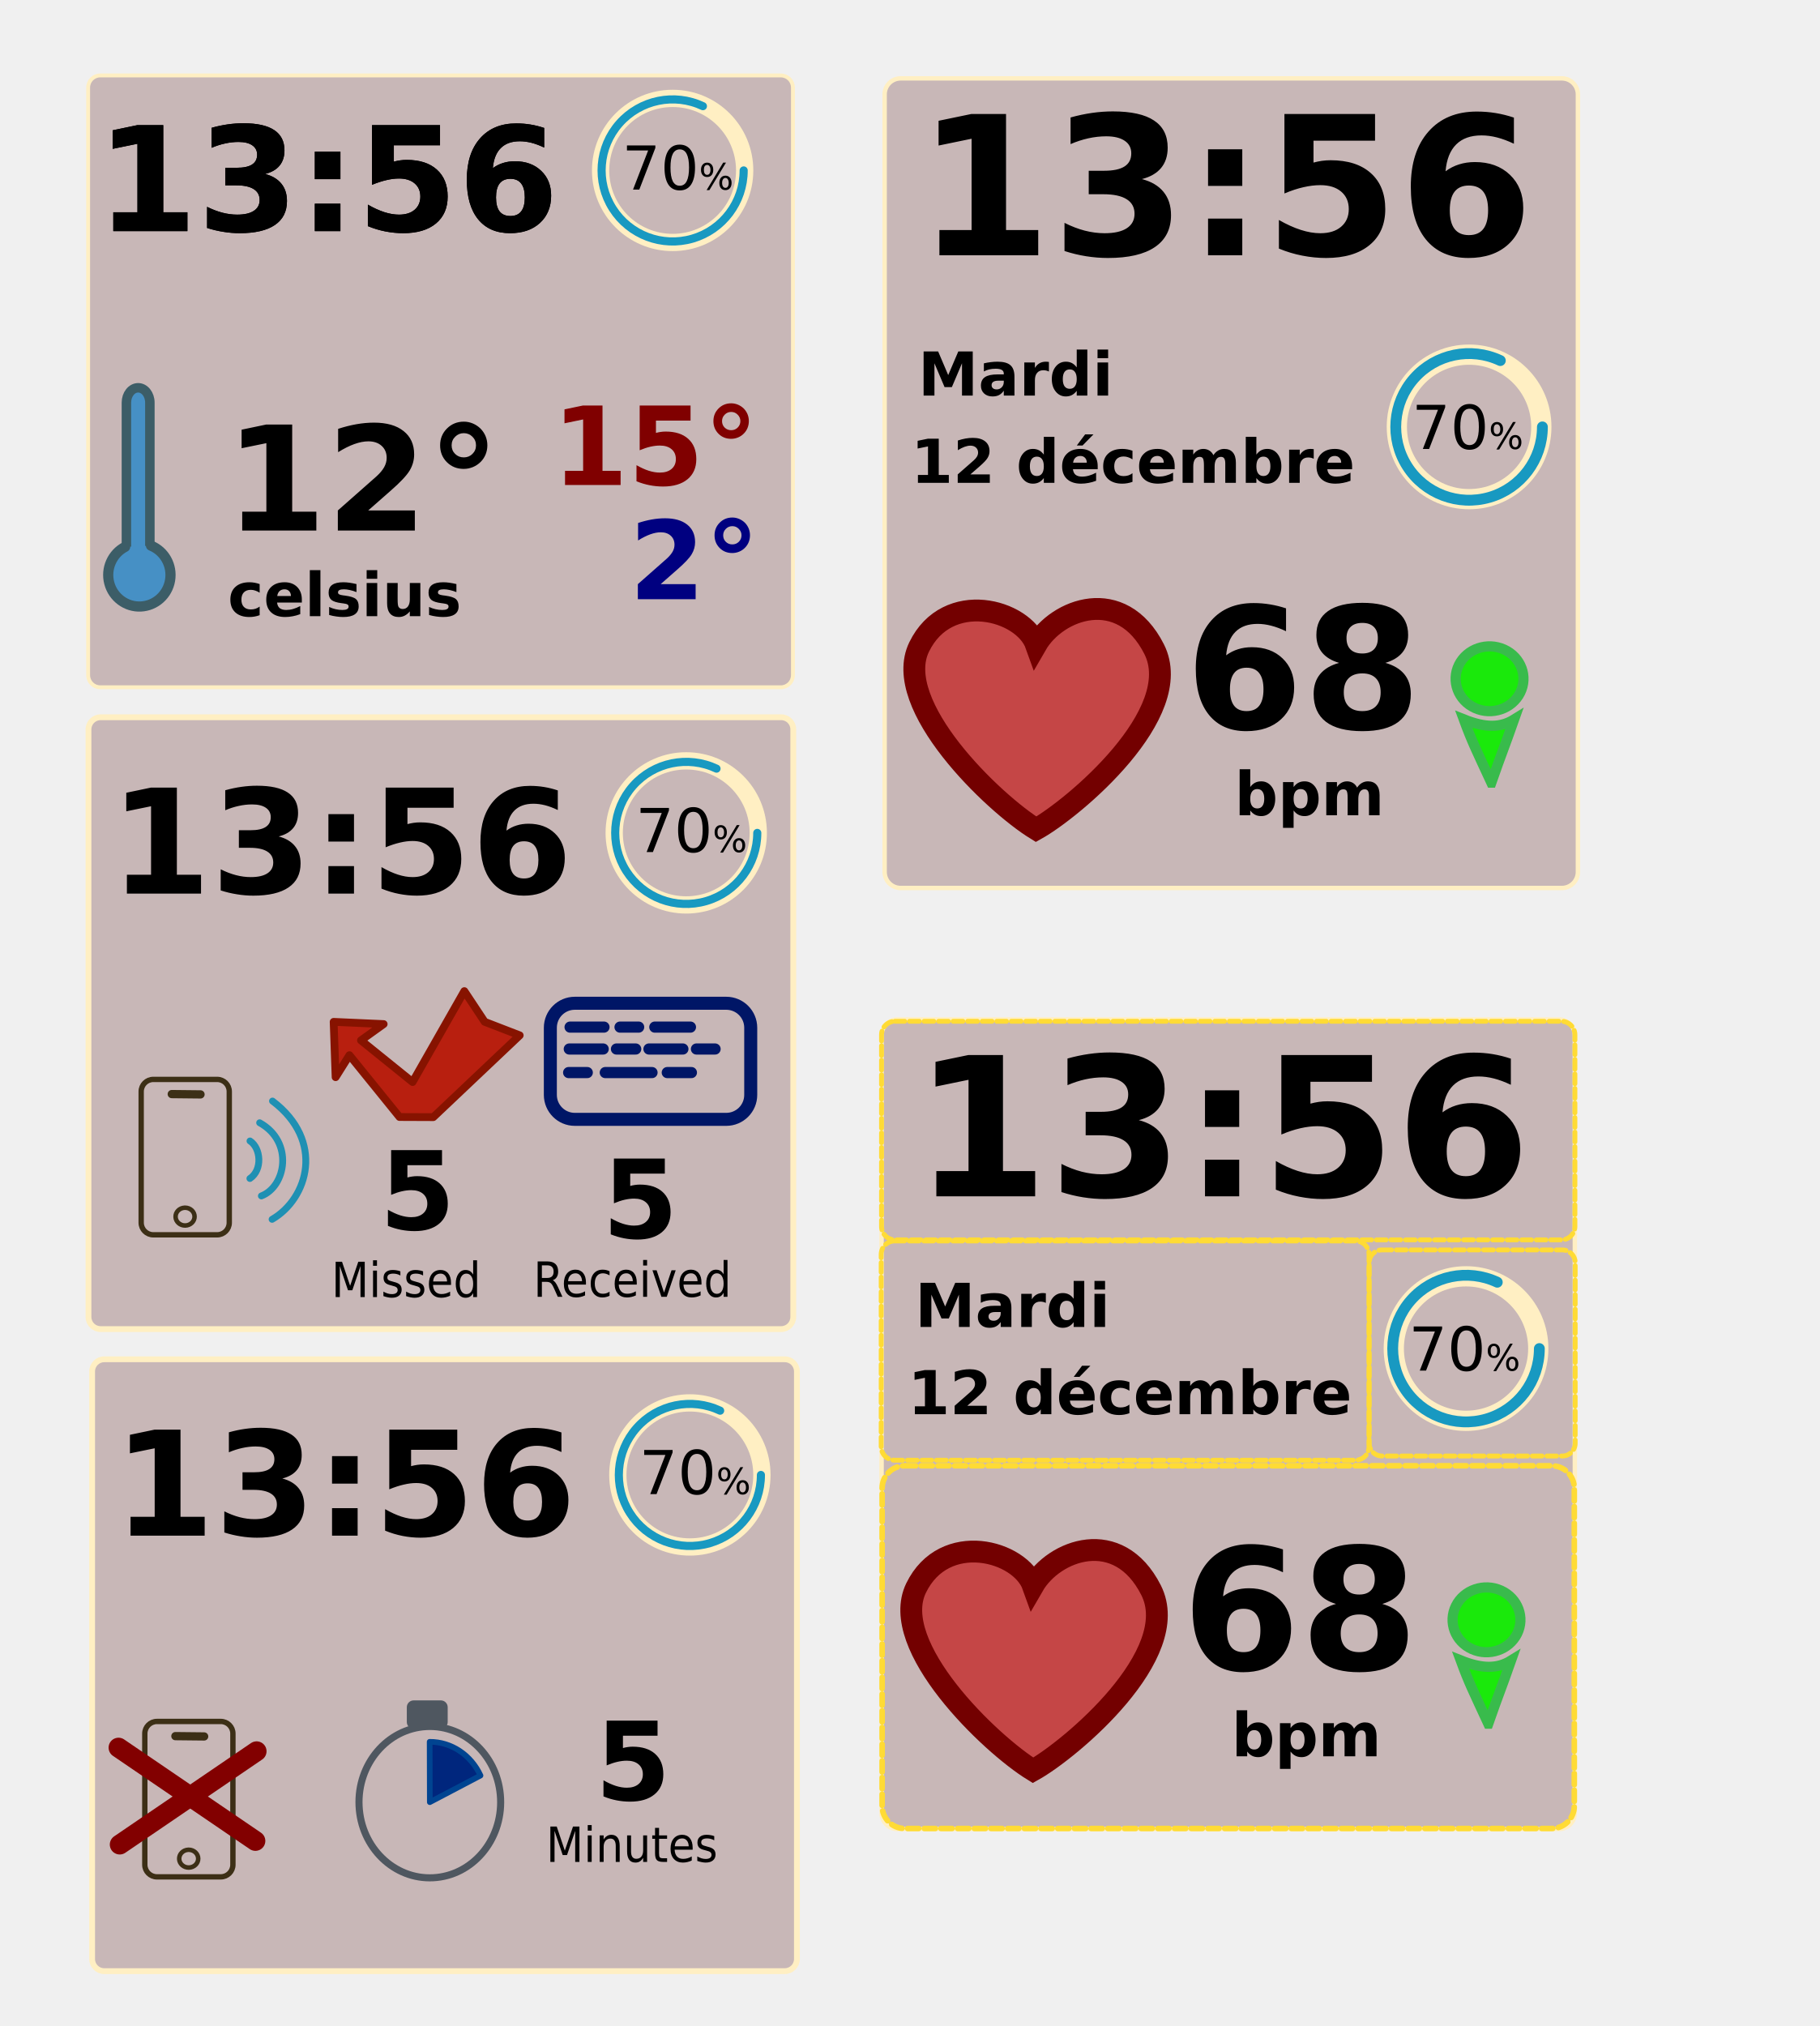
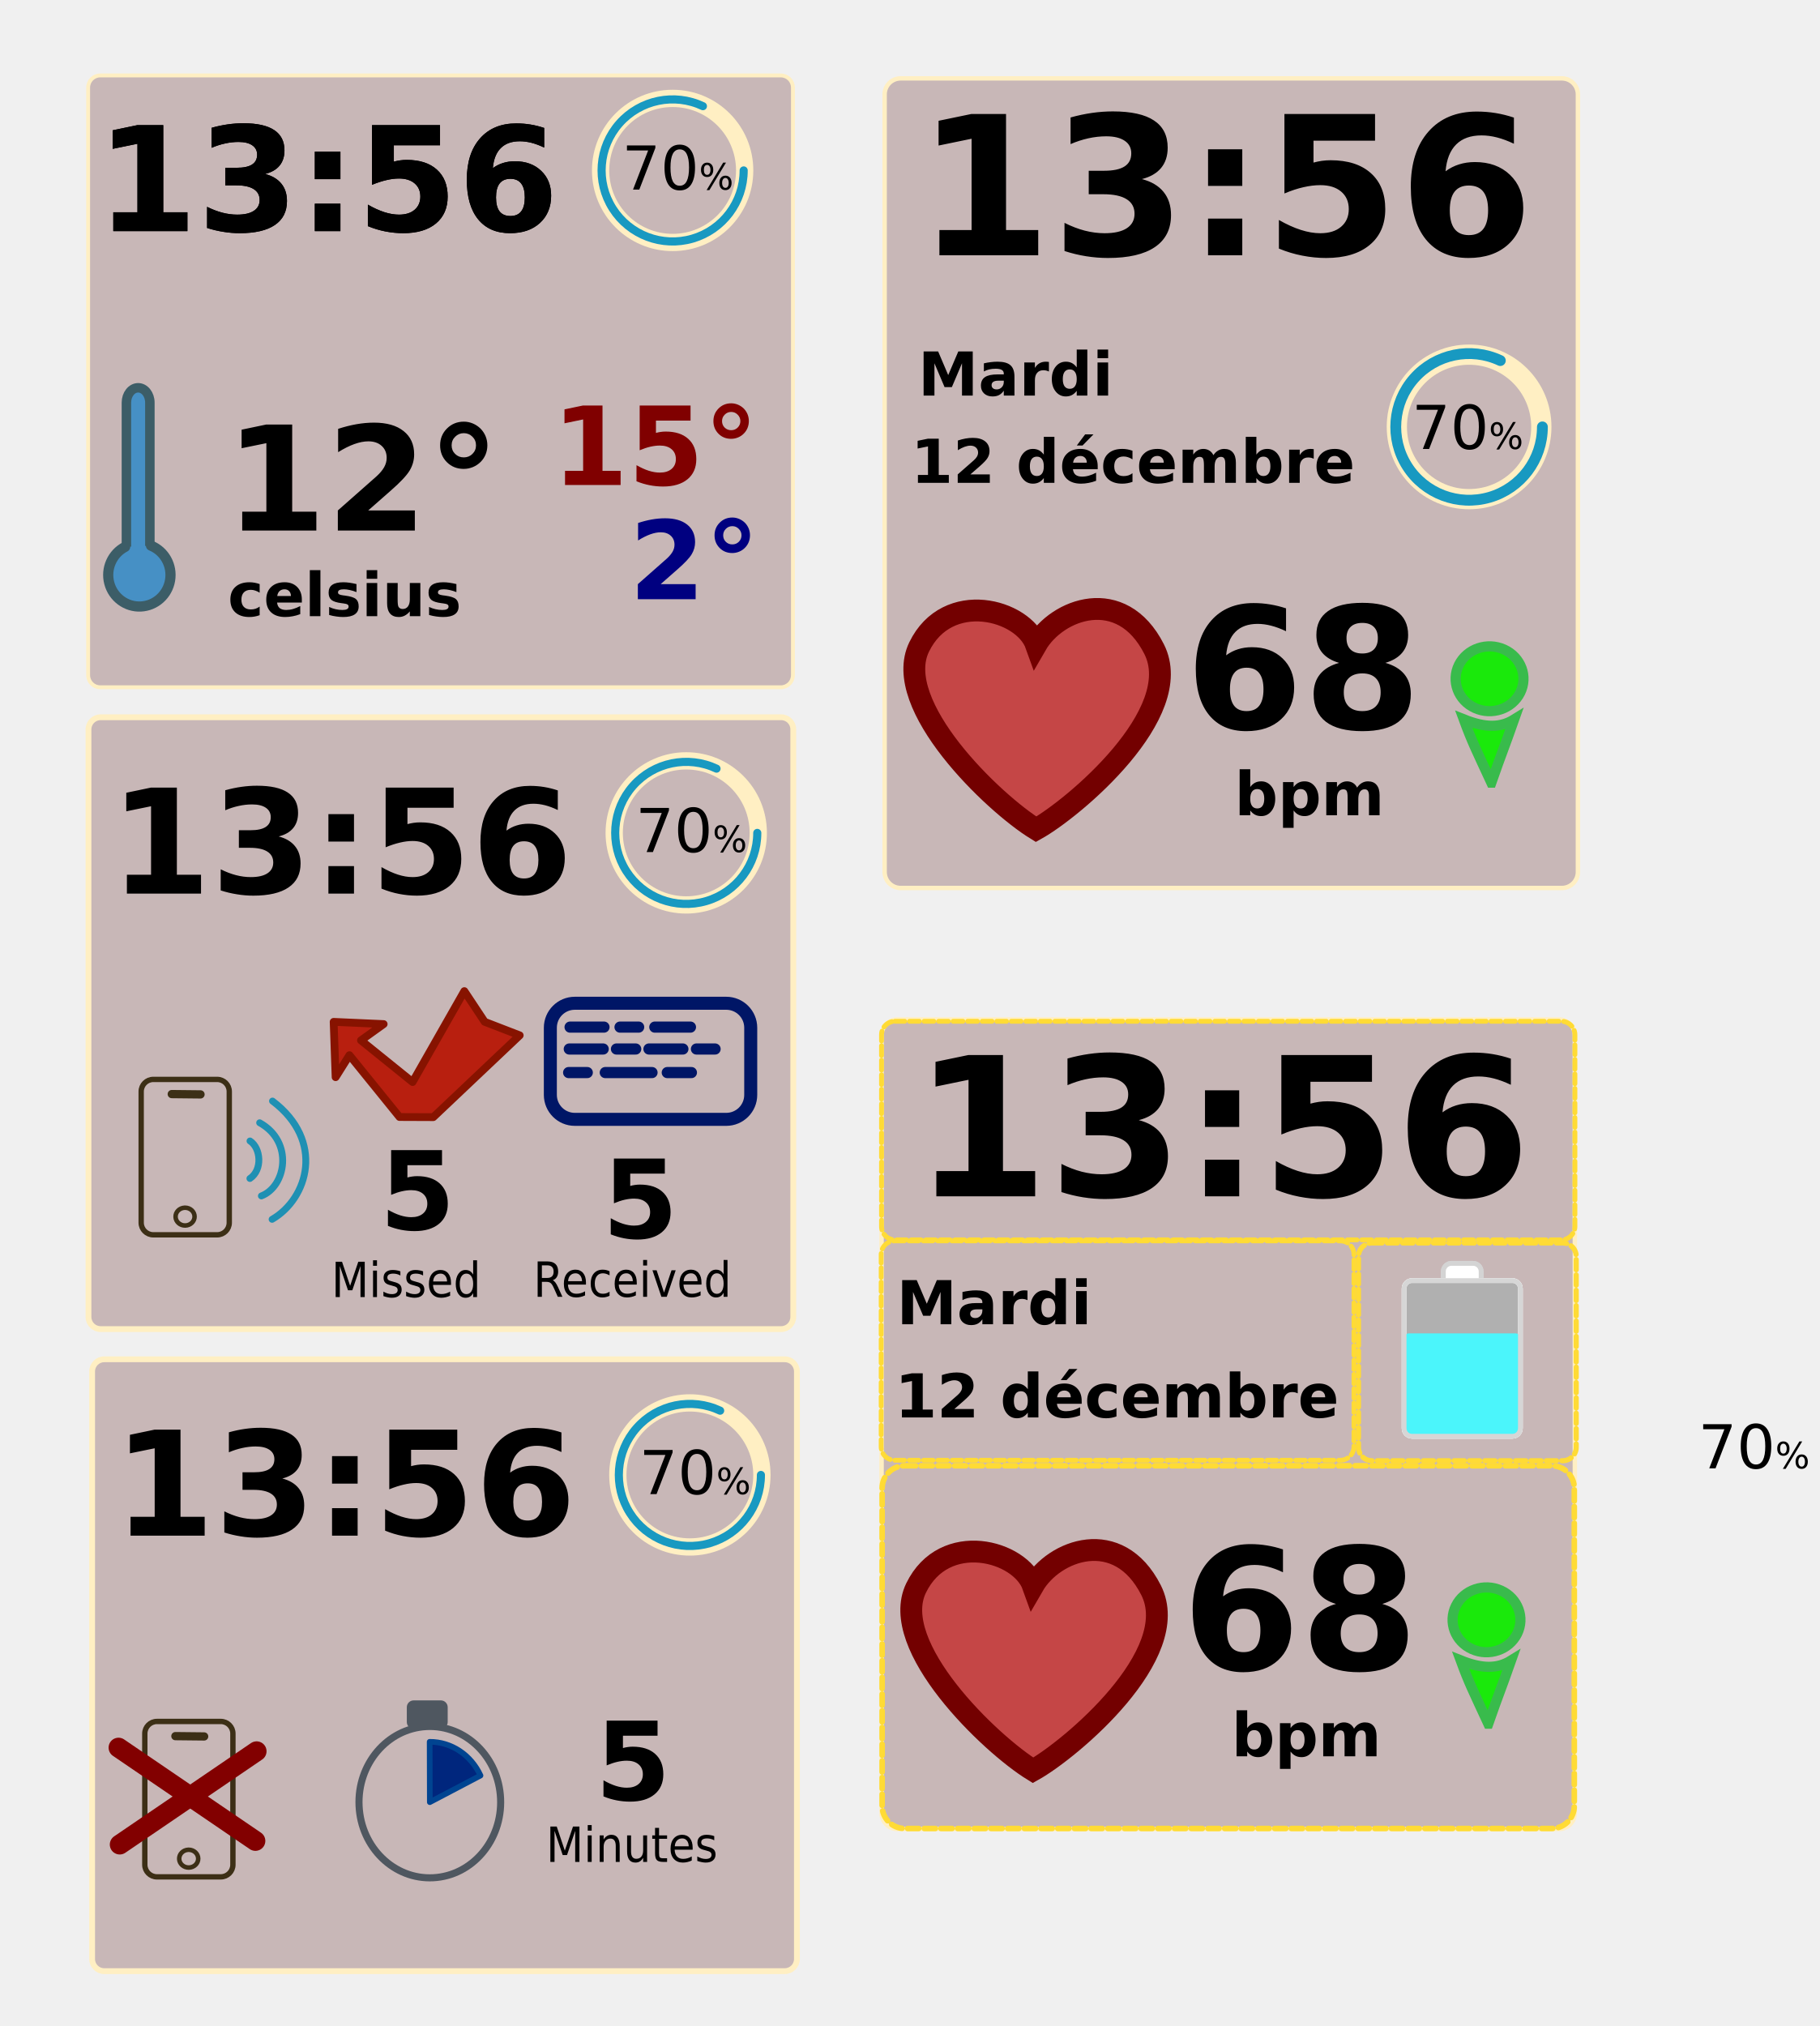
<svg xmlns="http://www.w3.org/2000/svg" width="106mm" height="118mm" viewBox="0 0 375.591 418.11" id="svg2" version="1.1">
  <defs id="defs4" />
  <g id="layer1" transform="translate(0,-634.2522)">
    <text id="text4851" y="446.826" x="115.714" style="font-style:normal;font-variant:normal;font-weight:normal;font-stretch:normal;font-size:30px;line-height:125%;font-family:'DejaVu Sans';-inkscape-font-specification:'DejaVu Sans';letter-spacing:0px;word-spacing:0px;fill:#000000;fill-opacity:1;stroke:none;stroke-width:1px;stroke-linecap:butt;stroke-linejoin:miter;stroke-opacity:1" xml:space="preserve">
      <tspan y="446.826" x="115.714" id="tspan4853" style="font-style:normal;font-variant:normal;font-weight:bold;font-stretch:normal;font-size:15px;font-family:'DejaVu Sans';-inkscape-font-specification:'DejaVu Sans Bold'" />
    </text>
    <rect ry="2.504" y="649.82" x="18.192" height="126.269" width="145.462" id="rect4863" style="fill:#c8b7b7;fill-opacity:1;stroke:#ffefc3;stroke-width:0.8;stroke-linecap:round;stroke-linejoin:round;stroke-miterlimit:4;stroke-dasharray:none;stroke-opacity:1" />
    <circle r="14.867" cy="669.424" cx="138.825" id="circle4865" style="fill:#c8b7b7;fill-opacity:1;stroke:#ffefc3;stroke-width:3.565;stroke-linecap:round;stroke-linejoin:round;stroke-miterlimit:4;stroke-dasharray:none;stroke-opacity:1" />
    <text id="text4867" y="673.381" x="128.368" style="font-style:normal;font-variant:normal;font-weight:normal;font-stretch:normal;font-size:12.5px;line-height:125%;font-family:'DejaVu Sans';-inkscape-font-specification:'DejaVu Sans';letter-spacing:0px;word-spacing:0px;fill:#000000;fill-opacity:1;stroke:none;stroke-width:1px;stroke-linecap:butt;stroke-linejoin:miter;stroke-opacity:1" xml:space="preserve">
      <tspan y="673.381" x="128.368" id="tspan4869">70<tspan id="tspan4871" style="font-size:7.5px">%</tspan>
      </tspan>
    </text>
    <path d="m 153.487,669.424 a 14.661,14.66 0 0 1 -10.572,14.079 14.661,14.66 0 0 1 -16.469,-6.225 14.661,14.66 0 0 1 1.385,-17.551 14.661,14.66 0 0 1 17.242,-3.565" style="fill:none;fill-opacity:1;stroke:#1899c1;stroke-width:1.677;stroke-linecap:round;stroke-linejoin:round;stroke-miterlimit:4;stroke-dasharray:none;stroke-opacity:1" id="path4873" />
    <text xml:space="preserve" style="font-style:normal;font-variant:normal;font-weight:normal;font-stretch:normal;font-size:30px;line-height:125%;font-family:'DejaVu Sans';-inkscape-font-specification:'DejaVu Sans';letter-spacing:0px;word-spacing:0px;fill:#000000;fill-opacity:1;stroke:none;stroke-width:1px;stroke-linecap:butt;stroke-linejoin:miter;stroke-opacity:1" x="19.868" y="681.952" id="text4875">
      <tspan style="font-style:normal;font-variant:normal;font-weight:bold;font-stretch:normal;font-size:30px;font-family:'DejaVu Sans';-inkscape-font-specification:'DejaVu Sans Bold'" id="tspan4877" x="19.868" y="681.952">13:56</tspan>
    </text>
    <text id="text4881" y="734.345" x="113.975" style="font-style:normal;font-variant:normal;font-weight:normal;font-stretch:normal;font-size:30px;line-height:125%;font-family:'DejaVu Sans';-inkscape-font-specification:'DejaVu Sans';letter-spacing:0px;word-spacing:0px;fill:#000000;fill-opacity:1;stroke:none;stroke-width:1px;stroke-linecap:butt;stroke-linejoin:miter;stroke-opacity:1" xml:space="preserve">
      <tspan y="734.345" x="113.975" id="tspan4883" style="font-style:normal;font-variant:normal;font-weight:bold;font-stretch:normal;font-size:22.5px;font-family:'DejaVu Sans';-inkscape-font-specification:'DejaVu Sans Bold';fill:#800000">15°</tspan>
    </text>
    <text xml:space="preserve" style="font-style:normal;font-variant:normal;font-weight:normal;font-stretch:normal;font-size:30px;line-height:125%;font-family:'DejaVu Sans';-inkscape-font-specification:'DejaVu Sans';letter-spacing:0px;word-spacing:0px;fill:#000000;fill-opacity:1;stroke:none;stroke-width:1px;stroke-linecap:butt;stroke-linejoin:miter;stroke-opacity:1" x="47.011" y="761.417" id="text4885">
      <tspan style="font-style:normal;font-variant:normal;font-weight:bold;font-stretch:normal;font-size:12.5px;font-family:'DejaVu Sans';-inkscape-font-specification:'DejaVu Sans Bold'" id="tspan4887" x="47.011" y="761.417">celsius</tspan>
    </text>
    <rect style="fill:#4690c5;fill-opacity:1;stroke:#3c5d67;stroke-width:1.958;stroke-linecap:round;stroke-linejoin:miter;stroke-miterlimit:4;stroke-dasharray:none;stroke-opacity:1" id="rect4893" width="4.842" height="35.556" x="26.09" y="714.283" ry="3.054" />
    <path style="fill:#4690c5;fill-opacity:1;stroke:#3c5d67;stroke-width:2.1;stroke-linecap:round;stroke-linejoin:miter;stroke-miterlimit:4;stroke-dasharray:none;stroke-opacity:1" id="path4891" d="m 31.162,746.86 a 6.429,6.518 0 0 1 3.94,7.137 6.429,6.518 0 0 1 -6.041,5.421 6.429,6.518 0 0 1 -6.509,-4.832 6.429,6.518 0 0 1 3.273,-7.476" />
    <text xml:space="preserve" style="font-style:normal;font-variant:normal;font-weight:normal;font-stretch:normal;font-size:30px;line-height:125%;font-family:'DejaVu Sans';-inkscape-font-specification:'DejaVu Sans';letter-spacing:0px;word-spacing:0px;fill:#000000;fill-opacity:1;stroke:none;stroke-width:1px;stroke-linecap:butt;stroke-linejoin:miter;stroke-opacity:1" x="46.475" y="743.738" id="text4913">
      <tspan style="font-style:normal;font-variant:normal;font-weight:bold;font-stretch:normal;font-size:30px;font-family:'DejaVu Sans';-inkscape-font-specification:'DejaVu Sans Bold'" id="tspan4915" x="46.475" y="743.738">12°</tspan>
    </text>
    <text xml:space="preserve" style="font-style:normal;font-variant:normal;font-weight:normal;font-stretch:normal;font-size:30px;line-height:125%;font-family:'DejaVu Sans';-inkscape-font-specification:'DejaVu Sans';letter-spacing:0px;word-spacing:0px;fill:#000080;fill-opacity:1;stroke:none;stroke-width:1px;stroke-linecap:butt;stroke-linejoin:miter;stroke-opacity:1" x="129.868" y="757.916" id="text4917">
      <tspan style="font-style:normal;font-variant:normal;font-weight:bold;font-stretch:normal;font-size:22.5px;font-family:'DejaVu Sans';-inkscape-font-specification:'DejaVu Sans Bold';fill:#000080" id="tspan4919" x="129.868" y="757.916">2°</tspan>
    </text>
    <rect style="fill:#c8b7b7;fill-opacity:1;stroke:#ffefc3;stroke-width:1.2;stroke-linecap:round;stroke-linejoin:round;stroke-miterlimit:4;stroke-dasharray:none;stroke-opacity:1" id="rect4947" width="145.462" height="126.269" x="18.263" y="782.272" ry="2.504" />
    <circle style="fill:#c8b7b7;fill-opacity:1;stroke:#ffefc3;stroke-width:3.565;stroke-linecap:round;stroke-linejoin:round;stroke-miterlimit:4;stroke-dasharray:none;stroke-opacity:1" id="circle4949" cx="141.633" cy="806.138" r="14.867" />
    <text xml:space="preserve" style="font-style:normal;font-variant:normal;font-weight:normal;font-stretch:normal;font-size:12.5px;line-height:125%;font-family:'DejaVu Sans';-inkscape-font-specification:'DejaVu Sans';letter-spacing:0px;word-spacing:0px;fill:#000000;fill-opacity:1;stroke:none;stroke-width:1px;stroke-linecap:butt;stroke-linejoin:miter;stroke-opacity:1" x="131.176" y="810.095" id="text4951">
      <tspan id="tspan4953" x="131.176" y="810.095">70<tspan style="font-size:7.5px" id="tspan4955">%</tspan>
      </tspan>
    </text>
    <path id="path4957" style="fill:none;fill-opacity:1;stroke:#1899c1;stroke-width:1.677;stroke-linecap:round;stroke-linejoin:round;stroke-miterlimit:4;stroke-dasharray:none;stroke-opacity:1" d="m 156.295,806.139 a 14.661,14.66 0 0 1 -10.572,14.079 14.661,14.66 0 0 1 -16.469,-6.225 14.661,14.66 0 0 1 1.385,-17.551 14.661,14.66 0 0 1 17.242,-3.565" />
    <text id="text4959" y="818.667" x="22.676" style="font-style:normal;font-variant:normal;font-weight:normal;font-stretch:normal;font-size:30px;line-height:125%;font-family:'DejaVu Sans';-inkscape-font-specification:'DejaVu Sans';letter-spacing:0px;word-spacing:0px;fill:#000000;fill-opacity:1;stroke:none;stroke-width:1px;stroke-linecap:butt;stroke-linejoin:miter;stroke-opacity:1" xml:space="preserve">
      <tspan y="818.667" x="22.676" id="tspan4961" style="font-style:normal;font-variant:normal;font-weight:bold;font-stretch:normal;font-size:30px;font-family:'DejaVu Sans';-inkscape-font-specification:'DejaVu Sans Bold'">13:56</tspan>
    </text>
    <text id="text4975" y="888.009" x="78.334" style="font-style:normal;font-variant:normal;font-weight:normal;font-stretch:normal;font-size:30px;line-height:125%;font-family:'DejaVu Sans';-inkscape-font-specification:'DejaVu Sans';letter-spacing:0px;word-spacing:0px;fill:#000000;fill-opacity:1;stroke:none;stroke-width:1px;stroke-linecap:butt;stroke-linejoin:miter;stroke-opacity:1" xml:space="preserve">
      <tspan y="888.009" x="78.334" id="tspan4977" style="font-style:normal;font-variant:normal;font-weight:bold;font-stretch:normal;font-size:22.5px;font-family:'DejaVu Sans';-inkscape-font-specification:'DejaVu Sans Bold'">5</tspan>
    </text>
    <rect style="fill:none;fill-opacity:1;stroke:#3c2f16;stroke-width:1.104;stroke-linecap:round;stroke-linejoin:miter;stroke-miterlimit:4;stroke-dasharray:none;stroke-opacity:1" id="rect4983" width="18.183" height="32.072" x="29.137" y="857.012" ry="2.504" />
    <path style="fill:none;fill-rule:evenodd;stroke:#3c2f16;stroke-width:1.703;stroke-linecap:round;stroke-linejoin:miter;stroke-miterlimit:4;stroke-dasharray:none;stroke-opacity:1" d="m 35.45,860.043 5.935,0.063" id="path4987" />
    <path style="fill:none;fill-opacity:1;stroke:#3c2f16;stroke-width:0.934;stroke-linecap:round;stroke-linejoin:miter;stroke-miterlimit:4;stroke-dasharray:none;stroke-opacity:1" id="path4989" d="m 38.199,883.491 a 1.963,1.837 0 0 1 1.96,1.815 1.963,1.837 0 0 1 -1.914,1.858 1.963,1.837 0 0 1 -2.01,-1.767 1.963,1.837 0 0 1 1.862,-1.904" />
    <rect style="fill:none;fill-opacity:1;stroke:#001666;stroke-width:2.685;stroke-linecap:round;stroke-linejoin:round;stroke-miterlimit:4;stroke-dasharray:none;stroke-opacity:1" id="rect4995" width="41.357" height="23.959" x="113.587" y="841.297" ry="5.052" />
    <path style="fill:none;fill-rule:evenodd;stroke:#001666;stroke-width:2.302;stroke-linecap:round;stroke-linejoin:miter;stroke-miterlimit:4;stroke-dasharray:none;stroke-opacity:1" d="m 117.657,846.219 7.001,0" id="path4997" />
    <path style="fill:#b81f0f;fill-opacity:1;fill-rule:evenodd;stroke:#871300;stroke-width:1.607px;stroke-linecap:butt;stroke-linejoin:round;stroke-opacity:1" d="m 95.834,838.791 -10.681,18.763 -10.65,-8.598 4.681,-3.361 -10.322,-0.46 0.406,11.415 2.853,-4.54 10.337,12.762 6.972,0.028 17.834,-16.88 -7.231,-2.794 z" id="path5019" />
    <path id="path5021" d="m 135.146,846.219 7.357,0" style="fill:none;fill-rule:evenodd;stroke:#001666;stroke-width:2.302;stroke-linecap:round;stroke-linejoin:miter;stroke-miterlimit:4;stroke-dasharray:none;stroke-opacity:1" />
    <path style="fill:none;fill-rule:evenodd;stroke:#001666;stroke-width:2.302;stroke-linecap:round;stroke-linejoin:miter;stroke-miterlimit:4;stroke-dasharray:none;stroke-opacity:1" d="m 127.966,846.219 3.847,0" id="path5023" />
    <path id="path5025" d="m 117.494,850.737 7.001,0" style="fill:none;fill-rule:evenodd;stroke:#001666;stroke-width:2.302;stroke-linecap:round;stroke-linejoin:miter;stroke-miterlimit:4;stroke-dasharray:none;stroke-opacity:1" />
    <path style="fill:none;fill-rule:evenodd;stroke:#001666;stroke-width:2.302;stroke-linecap:round;stroke-linejoin:miter;stroke-miterlimit:4;stroke-dasharray:none;stroke-opacity:1" d="m 117.362,855.6 3.847,0" id="path5027" />
    <path id="path5029" d="m 127.231,850.737 3.974,0" style="fill:none;fill-rule:evenodd;stroke:#001666;stroke-width:2.302;stroke-linecap:round;stroke-linejoin:miter;stroke-miterlimit:4;stroke-dasharray:none;stroke-opacity:1" />
    <path style="fill:none;fill-rule:evenodd;stroke:#001666;stroke-width:2.302;stroke-linecap:round;stroke-linejoin:miter;stroke-miterlimit:4;stroke-dasharray:none;stroke-opacity:1" d="m 133.94,850.737 7.001,0" id="path5031" />
    <path id="path5033" d="m 143.739,850.737 3.847,0" style="fill:none;fill-rule:evenodd;stroke:#001666;stroke-width:2.302;stroke-linecap:round;stroke-linejoin:miter;stroke-miterlimit:4;stroke-dasharray:none;stroke-opacity:1" />
    <path style="fill:none;fill-rule:evenodd;stroke:#001666;stroke-width:2.302;stroke-linecap:round;stroke-linejoin:miter;stroke-miterlimit:4;stroke-dasharray:none;stroke-opacity:1" d="m 124.922,855.6 9.651,0" id="path5035" />
    <path id="path5037" d="m 137.717,855.6 4.983,0" style="fill:none;fill-rule:evenodd;stroke:#001666;stroke-width:2.302;stroke-linecap:round;stroke-linejoin:miter;stroke-miterlimit:4;stroke-dasharray:none;stroke-opacity:1" />
    <text xml:space="preserve" style="font-style:normal;font-variant:normal;font-weight:normal;font-stretch:normal;font-size:30px;line-height:125%;font-family:'DejaVu Sans';-inkscape-font-specification:'DejaVu Sans';letter-spacing:0px;word-spacing:0px;fill:#000000;fill-opacity:1;stroke:none;stroke-width:1px;stroke-linecap:butt;stroke-linejoin:miter;stroke-opacity:1" x="124.319" y="889.749" id="text5039">
      <tspan style="font-style:normal;font-variant:normal;font-weight:bold;font-stretch:normal;font-size:22.5px;font-family:'DejaVu Sans';-inkscape-font-specification:'DejaVu Sans Bold'" id="tspan5041" x="124.319" y="889.749">5</tspan>
    </text>
    <path style="fill:none;fill-rule:evenodd;stroke:#1f90b3;stroke-width:1.414px;stroke-linecap:round;stroke-linejoin:miter;stroke-opacity:1" d="m 51.58,877.46 c 2.66,-1.781 2.253,-6.288 0.021,-7.744" id="path5043" />
    <path id="path5045" d="m 53.948,881.059 c 5.058,-1.944 6.748,-11.158 -0.358,-15.1" style="fill:none;fill-rule:evenodd;stroke:#1f90b3;stroke-width:1.414px;stroke-linecap:round;stroke-linejoin:miter;stroke-opacity:1" />
    <path style="fill:none;fill-rule:evenodd;stroke:#1f90b3;stroke-width:1.414px;stroke-linecap:round;stroke-linejoin:miter;stroke-opacity:1" d="m 56.157,885.889 c 7.424,-4.305 10.936,-16.204 0.084,-24.412" id="path5047" />
    <text xml:space="preserve" style="font-style:normal;font-variant:normal;font-weight:normal;font-stretch:normal;font-size:30px;line-height:125%;font-family:'DejaVu Sans';-inkscape-font-specification:'DejaVu Sans';letter-spacing:0px;word-spacing:0px;fill:#000000;fill-opacity:1;stroke:none;stroke-width:1px;stroke-linecap:butt;stroke-linejoin:miter;stroke-opacity:1" x="68.386" y="901.934" id="text5049">
      <tspan style="font-style:normal;font-variant:normal;font-weight:normal;font-stretch:semi-condensed;font-size:10px;font-family:'DejaVu Sans';-inkscape-font-specification:'DejaVu Sans Semi-Condensed'" id="tspan5051" x="68.386" y="901.934">Missed</tspan>
    </text>
    <text id="text5053" y="901.872" x="110.074" style="font-style:normal;font-variant:normal;font-weight:normal;font-stretch:normal;font-size:30px;line-height:125%;font-family:'DejaVu Sans';-inkscape-font-specification:'DejaVu Sans';letter-spacing:0px;word-spacing:0px;fill:#000000;fill-opacity:1;stroke:none;stroke-width:1px;stroke-linecap:butt;stroke-linejoin:miter;stroke-opacity:1" xml:space="preserve">
      <tspan y="901.872" x="110.074" id="tspan5055" style="font-style:normal;font-variant:normal;font-weight:normal;font-stretch:semi-condensed;font-size:10px;font-family:'DejaVu Sans';-inkscape-font-specification:'DejaVu Sans Semi-Condensed'">Received</tspan>
    </text>
    <rect ry="2.504" y="914.772" x="19.013" height="126.269" width="145.462" id="rect5057" style="fill:#c8b7b7;fill-opacity:1;stroke:#ffefc3;stroke-width:1.2;stroke-linecap:round;stroke-linejoin:round;stroke-miterlimit:4;stroke-dasharray:none;stroke-opacity:1" />
    <circle r="14.867" cy="938.638" cx="142.383" id="circle5059" style="fill:#c8b7b7;fill-opacity:1;stroke:#ffefc3;stroke-width:3.565;stroke-linecap:round;stroke-linejoin:round;stroke-miterlimit:4;stroke-dasharray:none;stroke-opacity:1" />
    <text id="text5061" y="942.595" x="131.926" style="font-style:normal;font-variant:normal;font-weight:normal;font-stretch:normal;font-size:12.5px;line-height:125%;font-family:'DejaVu Sans';-inkscape-font-specification:'DejaVu Sans';letter-spacing:0px;word-spacing:0px;fill:#000000;fill-opacity:1;stroke:none;stroke-width:1px;stroke-linecap:butt;stroke-linejoin:miter;stroke-opacity:1" xml:space="preserve">
      <tspan y="942.595" x="131.926" id="tspan5063">70<tspan id="tspan5065" style="font-size:7.5px">%</tspan>
      </tspan>
    </text>
    <path d="m 157.045,938.639 a 14.661,14.66 0 0 1 -10.572,14.079 14.661,14.66 0 0 1 -16.469,-6.225 14.661,14.66 0 0 1 1.385,-17.551 14.661,14.66 0 0 1 17.242,-3.565" style="fill:none;fill-opacity:1;stroke:#1899c1;stroke-width:1.677;stroke-linecap:round;stroke-linejoin:round;stroke-miterlimit:4;stroke-dasharray:none;stroke-opacity:1" id="path5067" />
    <text xml:space="preserve" style="font-style:normal;font-variant:normal;font-weight:normal;font-stretch:normal;font-size:30px;line-height:125%;font-family:'DejaVu Sans';-inkscape-font-specification:'DejaVu Sans';letter-spacing:0px;word-spacing:0px;fill:#000000;fill-opacity:1;stroke:none;stroke-width:1px;stroke-linecap:butt;stroke-linejoin:miter;stroke-opacity:1" x="23.426" y="951.167" id="text5069">
      <tspan style="font-style:normal;font-variant:normal;font-weight:bold;font-stretch:normal;font-size:30px;font-family:'DejaVu Sans';-inkscape-font-specification:'DejaVu Sans Bold'" id="tspan5071" x="23.426" y="951.167">13:56</tspan>
    </text>
    <rect ry="2.504" y="989.512" x="29.887" height="32.072" width="18.183" id="rect5077" style="fill:none;fill-opacity:1;stroke:#3c2f16;stroke-width:1.104;stroke-linecap:round;stroke-linejoin:miter;stroke-miterlimit:4;stroke-dasharray:none;stroke-opacity:1" />
    <path id="path5079" d="m 36.2,992.543 5.935,0.063" style="fill:none;fill-rule:evenodd;stroke:#3c2f16;stroke-width:1.703;stroke-linecap:round;stroke-linejoin:miter;stroke-miterlimit:4;stroke-dasharray:none;stroke-opacity:1" />
    <path d="m 38.949,1015.991 a 1.963,1.837 0 0 1 1.96,1.815 1.963,1.837 0 0 1 -1.914,1.858 1.963,1.837 0 0 1 -2.01,-1.766 1.963,1.837 0 0 1 1.862,-1.904" id="path5081" style="fill:none;fill-opacity:1;stroke:#3c2f16;stroke-width:0.934;stroke-linecap:round;stroke-linejoin:miter;stroke-miterlimit:4;stroke-dasharray:none;stroke-opacity:1" />
    <text id="text5107" y="1005.749" x="122.819" style="font-style:normal;font-variant:normal;font-weight:normal;font-stretch:normal;font-size:30px;line-height:125%;font-family:'DejaVu Sans';-inkscape-font-specification:'DejaVu Sans';letter-spacing:0px;word-spacing:0px;fill:#000000;fill-opacity:1;stroke:none;stroke-width:1px;stroke-linecap:butt;stroke-linejoin:miter;stroke-opacity:1" xml:space="preserve">
      <tspan y="1005.749" x="122.819" id="tspan5109" style="font-style:normal;font-variant:normal;font-weight:bold;font-stretch:normal;font-size:22.5px;font-family:'DejaVu Sans';-inkscape-font-specification:'DejaVu Sans Bold'">5</tspan>
    </text>
    <text xml:space="preserve" style="font-style:normal;font-variant:normal;font-weight:normal;font-stretch:normal;font-size:30px;line-height:125%;font-family:'DejaVu Sans';-inkscape-font-specification:'DejaVu Sans';letter-spacing:0px;word-spacing:0px;fill:#000000;fill-opacity:1;stroke:none;stroke-width:1px;stroke-linecap:butt;stroke-linejoin:miter;stroke-opacity:1" x="112.699" y="1018.497" id="text5121">
      <tspan style="font-style:normal;font-variant:normal;font-weight:normal;font-stretch:semi-condensed;font-size:10px;font-family:'DejaVu Sans';-inkscape-font-specification:'DejaVu Sans Semi-Condensed'" id="tspan5123" x="112.699" y="1018.497">Minutes</tspan>
    </text>
    <path style="fill:none;fill-rule:evenodd;stroke:#820000;stroke-width:4.1;stroke-linecap:round;stroke-linejoin:miter;stroke-miterlimit:4;stroke-dasharray:none;stroke-opacity:1" d="m 24.462,994.917 28.25,19.25" id="path5125" />
    <path id="path5129" d="m 52.962,995.667 -28.25,19.25" style="fill:none;fill-rule:evenodd;stroke:#820000;stroke-width:4.1;stroke-linecap:round;stroke-linejoin:miter;stroke-miterlimit:4;stroke-dasharray:none;stroke-opacity:1" />
    <path style="fill:none;fill-opacity:1;stroke:#4f5760;stroke-width:1.462;stroke-linecap:round;stroke-linejoin:round;stroke-miterlimit:4;stroke-dasharray:none;stroke-opacity:1" id="path5131" d="m 88.049,990.564 a 14.619,15.619 0 0 1 15.266,14.873 14.619,15.619 0 0 1 -13.9,16.331 14.619,15.619 0 0 1 -15.305,-14.828 14.619,15.619 0 0 1 13.857,-16.372" />
    <rect style="fill:#4f5760;fill-opacity:1;stroke:#4f5760;stroke-width:0.756;stroke-linecap:round;stroke-linejoin:round;stroke-miterlimit:4;stroke-dasharray:none;stroke-opacity:1" id="rect5133" width="7.681" height="5.119" x="84.34" y="985.545" ry="1.027" />
    <path style="fill:#00267d;fill-opacity:1;stroke:#004491;stroke-width:1.166;stroke-linecap:round;stroke-linejoin:round;stroke-miterlimit:4;stroke-dasharray:none;stroke-opacity:1" id="path5139" d="m 88.678,993.716 a 11.655,12.452 0 0 1 10.494,6.959 l -10.46,5.493 z" />
    <rect ry="3.314" y="650.424" x="182.579" height="167.087" width="143.087" id="rect4223" style="fill:#c8b7b7;fill-opacity:1;stroke:#ffefc3;stroke-width:0.913;stroke-linecap:round;stroke-linejoin:round;stroke-miterlimit:4;stroke-dasharray:none;stroke-opacity:1" />
    <circle cy="722.352" cx="303.205" id="circle4225" style="fill:#c8b7b7;fill-opacity:1;stroke:#ffefc3;stroke-width:4.177;stroke-linecap:round;stroke-linejoin:round;stroke-miterlimit:4;stroke-dasharray:none;stroke-opacity:1" r="14.911" />
    <text id="text4227" y="726.902" x="291.377" style="font-style:normal;font-variant:normal;font-weight:normal;font-stretch:normal;font-size:12.5px;line-height:125%;font-family:'DejaVu Sans';-inkscape-font-specification:'DejaVu Sans';letter-spacing:0px;word-spacing:0px;fill:#000000;fill-opacity:1;stroke:none;stroke-width:1px;stroke-linecap:butt;stroke-linejoin:miter;stroke-opacity:1" xml:space="preserve">
      <tspan y="726.902" x="291.377" id="tspan4229">70<tspan id="tspan4231" style="font-size:7.5px">%</tspan>
      </tspan>
    </text>
    <path d="m 318.337,722.351 a 15.133,15.132 0 0 1 -10.912,14.532 15.133,15.132 0 0 1 -16.999,-6.426 15.133,15.132 0 0 1 1.43,-18.116 15.133,15.132 0 0 1 17.797,-3.679" style="fill:none;fill-opacity:1;stroke:#1899c1;stroke-width:2.236;stroke-linecap:round;stroke-linejoin:round;stroke-miterlimit:4;stroke-dasharray:none;stroke-opacity:1" id="path4233" />
    <text xml:space="preserve" style="font-style:normal;font-variant:normal;font-weight:normal;font-stretch:normal;font-size:30px;line-height:125%;font-family:'DejaVu Sans';-inkscape-font-specification:'DejaVu Sans';letter-spacing:0px;word-spacing:0px;fill:#000000;fill-opacity:1;stroke:none;stroke-width:1px;stroke-linecap:butt;stroke-linejoin:miter;stroke-opacity:1" x="189.198" y="686.93" id="text4235">
      <tspan style="font-style:normal;font-variant:normal;font-weight:bold;font-stretch:normal;font-size:40px;font-family:'DejaVu Sans';-inkscape-font-specification:'DejaVu Sans Bold'" id="tspan4237" x="189.198" y="686.93">13:56</tspan>
    </text>
    <path id="path4239" d="m 213.84,767.336 c -2.622,-7.342 -18.316,-11.545 -24.138,0.435 -5.822,11.98 15.362,32.232 24.138,37.621 7.727,-4.313 31.081,-23.916 24.356,-37.186 -6.726,-13.269 -20.054,-8.34 -24.356,-0.87 z" style="fill:#c54646;fill-opacity:1;fill-rule:evenodd;stroke:#730000;stroke-width:4.506;stroke-linecap:round;stroke-linejoin:miter;stroke-miterlimit:4;stroke-dasharray:none;stroke-opacity:1" />
    <text id="text4241" y="784.644" x="244.627" style="font-style:normal;font-variant:normal;font-weight:normal;font-stretch:normal;font-size:30px;line-height:125%;font-family:'DejaVu Sans';-inkscape-font-specification:'DejaVu Sans';letter-spacing:0px;word-spacing:0px;fill:#000000;fill-opacity:1;stroke:none;stroke-width:1px;stroke-linecap:butt;stroke-linejoin:miter;stroke-opacity:1" xml:space="preserve">
      <tspan y="784.644" x="244.627" id="tspan4243" style="font-style:normal;font-variant:normal;font-weight:bold;font-stretch:normal;font-size:35px;font-family:'DejaVu Sans';-inkscape-font-specification:'DejaVu Sans Bold'">68</tspan>
    </text>
    <text xml:space="preserve" style="font-style:normal;font-variant:normal;font-weight:normal;font-stretch:normal;font-size:30px;line-height:125%;font-family:'DejaVu Sans';-inkscape-font-specification:'DejaVu Sans';letter-spacing:0px;word-spacing:0px;fill:#000000;fill-opacity:1;stroke:none;stroke-width:1px;stroke-linecap:butt;stroke-linejoin:miter;stroke-opacity:1" x="254.805" y="802.502" id="text4245">
      <tspan style="font-style:normal;font-variant:normal;font-weight:bold;font-stretch:normal;font-size:12.5px;font-family:'DejaVu Sans';-inkscape-font-specification:'DejaVu Sans Bold'" id="tspan4247" x="254.805" y="802.502">bpm</tspan>
    </text>
    <text id="text4251" y="681.952" x="19.868" style="font-style:normal;font-variant:normal;font-weight:normal;font-stretch:normal;font-size:30px;line-height:125%;font-family:'DejaVu Sans';-inkscape-font-specification:'DejaVu Sans';letter-spacing:0px;word-spacing:0px;fill:#000000;fill-opacity:1;stroke:none;stroke-width:1px;stroke-linecap:butt;stroke-linejoin:miter;stroke-opacity:1" xml:space="preserve">
      <tspan y="681.952" x="19.868" id="tspan4253" style="font-style:normal;font-variant:normal;font-weight:bold;font-stretch:normal;font-size:30px;font-family:'DejaVu Sans';-inkscape-font-specification:'DejaVu Sans Bold'">13:56</tspan>
    </text>
    <text id="text4255" y="715.894" x="189.484" style="font-style:normal;font-variant:normal;font-weight:normal;font-stretch:normal;font-size:30px;line-height:125%;font-family:'DejaVu Sans';-inkscape-font-specification:'DejaVu Sans';letter-spacing:0px;word-spacing:0px;fill:#000000;fill-opacity:1;stroke:none;stroke-width:1px;stroke-linecap:butt;stroke-linejoin:miter;stroke-opacity:1" xml:space="preserve">
      <tspan y="715.894" x="189.484" id="tspan4257" style="font-style:normal;font-variant:normal;font-weight:bold;font-stretch:normal;font-size:12.5px;font-family:'DejaVu Sans';-inkscape-font-specification:'DejaVu Sans Bold'">Mardi</tspan>
    </text>
    <text xml:space="preserve" style="font-style:normal;font-variant:normal;font-weight:normal;font-stretch:normal;font-size:30px;line-height:125%;font-family:'DejaVu Sans';-inkscape-font-specification:'DejaVu Sans';letter-spacing:0px;word-spacing:0px;fill:#000000;fill-opacity:1;stroke:none;stroke-width:1px;stroke-linecap:butt;stroke-linejoin:miter;stroke-opacity:1" x="187.984" y="733.894" id="text4259">
      <tspan style="font-style:normal;font-variant:normal;font-weight:bold;font-stretch:normal;font-size:12.5px;font-family:'DejaVu Sans';-inkscape-font-specification:'DejaVu Sans Bold'" id="tspan4261" x="187.984" y="733.894">12 décembre</tspan>
    </text>
    <path style="fill:#1ae90b;fill-opacity:1;fill-rule:evenodd;stroke:#39bb4c;stroke-width:2.1;stroke-linecap:butt;stroke-linejoin:miter;stroke-miterlimit:4;stroke-dasharray:none;stroke-opacity:1" d="m 307.8,795.762 c 2.251,-6.434 2.612,-7.088 4.703,-13.034 -2.765,1.713 -5.883,1.78 -10.397,-0.025 1.724,4.697 2.578,6.328 5.693,13.059 z" id="path4267" />
    <path style="fill:#1ae90b;fill-opacity:1;stroke:#39bb4c;stroke-width:2.1;stroke-linecap:round;stroke-linejoin:round;stroke-miterlimit:4;stroke-dasharray:none;stroke-opacity:1" id="path4269" d="m 310.447,768.297 a 7,6.688 0 0 1 3.304,8.909 7,6.688 0 0 1 -9.32,3.168 7,6.688 0 0 1 -3.329,-8.9 7,6.688 0 0 1 9.311,-3.192" />
    <rect style="fill:#c8b7b7;fill-opacity:1;stroke:#ffefc3;stroke-width:0.913;stroke-linecap:round;stroke-linejoin:round;stroke-miterlimit:4;stroke-dasharray:none;stroke-opacity:1" id="rect3077" width="143.087" height="167.087" x="181.948" y="844.63" ry="3.314" />
-     <circle r="14.911" style="fill:#c8b7b7;fill-opacity:1;stroke:#ffefc3;stroke-width:4.177;stroke-linecap:round;stroke-linejoin:round;stroke-miterlimit:4;stroke-dasharray:none;stroke-opacity:1" id="circle3079" cx="302.575" cy="912.559" />
-     <text xml:space="preserve" style="font-style:normal;font-variant:normal;font-weight:normal;font-stretch:normal;font-size:12.5px;line-height:125%;font-family:'DejaVu Sans';-inkscape-font-specification:'DejaVu Sans';letter-spacing:0px;word-spacing:0px;fill:#000000;fill-opacity:1;stroke:none" x="290.747" y="917.109" id="text3081">
-       <tspan id="tspan3083" x="290.747" y="917.109">70<tspan style="font-size:7.5px" id="tspan3085">%</tspan>
+     <text xml:space="preserve" style="font-style:normal;font-variant:normal;font-weight:normal;font-stretch:normal;font-size:12.5px;line-height:125%;font-family:'DejaVu Sans';-inkscape-font-specification:'DejaVu Sans';letter-spacing:0px;word-spacing:0px;fill:#000000;fill-opacity:1;stroke:none" x="350.492" y="937.284" id="text3081">
+       <tspan id="tspan3083" x="350.492" y="937.284">70<tspan style="font-size:7.5px" id="tspan3085">%</tspan>
      </tspan>
    </text>
-     <path id="path3087" style="fill:none;stroke:#1899c1;stroke-width:2.236;stroke-linecap:round;stroke-linejoin:round;stroke-miterlimit:4;stroke-dasharray:none;stroke-opacity:1" d="m 317.707,912.558 a 15.133,15.132 0 0 1 -10.912,14.532 15.133,15.132 0 0 1 -16.999,-6.426 15.133,15.132 0 0 1 1.43,-18.116 15.133,15.132 0 0 1 17.797,-3.679" />
    <text id="text3089" y="881.137" x="188.568" style="font-style:normal;font-variant:normal;font-weight:normal;font-stretch:normal;font-size:30px;line-height:125%;font-family:'DejaVu Sans';-inkscape-font-specification:'DejaVu Sans';letter-spacing:0px;word-spacing:0px;fill:#000000;fill-opacity:1;stroke:none" xml:space="preserve">
      <tspan y="881.137" x="188.568" id="tspan3091" style="font-style:normal;font-variant:normal;font-weight:bold;font-stretch:normal;font-size:40px;font-family:'DejaVu Sans';-inkscape-font-specification:'DejaVu Sans Bold'">13:56</tspan>
    </text>
    <path style="fill:#c54646;fill-opacity:1;fill-rule:evenodd;stroke:#730000;stroke-width:4.506;stroke-linecap:round;stroke-linejoin:miter;stroke-miterlimit:4;stroke-dasharray:none;stroke-opacity:1" d="m 213.209,961.543 c -2.622,-7.342 -18.316,-11.545 -24.138,0.435 -5.822,11.98 15.362,32.232 24.138,37.621 7.727,-4.313 31.081,-23.916 24.356,-37.186 -6.726,-13.269 -20.054,-8.34 -24.356,-0.87 z" id="path3093" />
    <text xml:space="preserve" style="font-style:normal;font-variant:normal;font-weight:normal;font-stretch:normal;font-size:30px;line-height:125%;font-family:'DejaVu Sans';-inkscape-font-specification:'DejaVu Sans';letter-spacing:0px;word-spacing:0px;fill:#000000;fill-opacity:1;stroke:none" x="243.996" y="978.851" id="text3095">
      <tspan style="font-style:normal;font-variant:normal;font-weight:bold;font-stretch:normal;font-size:35px;font-family:'DejaVu Sans';-inkscape-font-specification:'DejaVu Sans Bold'" id="tspan3097" x="243.996" y="978.851">68</tspan>
    </text>
    <text id="text3099" y="996.708" x="254.175" style="font-style:normal;font-variant:normal;font-weight:normal;font-stretch:normal;font-size:30px;line-height:125%;font-family:'DejaVu Sans';-inkscape-font-specification:'DejaVu Sans';letter-spacing:0px;word-spacing:0px;fill:#000000;fill-opacity:1;stroke:none" xml:space="preserve">
      <tspan y="996.708" x="254.175" id="tspan3101" style="font-style:normal;font-variant:normal;font-weight:bold;font-stretch:normal;font-size:12.5px;font-family:'DejaVu Sans';-inkscape-font-specification:'DejaVu Sans Bold'">bpm</tspan>
    </text>
-     <text xml:space="preserve" style="font-style:normal;font-variant:normal;font-weight:normal;font-stretch:normal;font-size:30px;line-height:125%;font-family:'DejaVu Sans';-inkscape-font-specification:'DejaVu Sans';letter-spacing:0px;word-spacing:0px;fill:#000000;fill-opacity:1;stroke:none" x="188.853" y="908.101" id="text3103">
-       <tspan style="font-style:normal;font-variant:normal;font-weight:bold;font-stretch:normal;font-size:12.5px;font-family:'DejaVu Sans';-inkscape-font-specification:'DejaVu Sans Bold'" id="tspan3105" x="188.853" y="908.101">Mardi</tspan>
+     <text xml:space="preserve" style="font-style:normal;font-variant:normal;font-weight:normal;font-stretch:normal;font-size:30px;line-height:125%;font-family:'DejaVu Sans';-inkscape-font-specification:'DejaVu Sans';letter-spacing:0px;word-spacing:0px;fill:#000000;fill-opacity:1;stroke:none" x="185.064" y="907.544" id="text3103">
+       <tspan style="font-style:normal;font-variant:normal;font-weight:bold;font-stretch:normal;font-size:12.5px;font-family:'DejaVu Sans';-inkscape-font-specification:'DejaVu Sans Bold'" id="tspan3105" x="185.064" y="907.544">Mardi</tspan>
    </text>
-     <text id="text3107" y="926.101" x="187.353" style="font-style:normal;font-variant:normal;font-weight:normal;font-stretch:normal;font-size:30px;line-height:125%;font-family:'DejaVu Sans';-inkscape-font-specification:'DejaVu Sans';letter-spacing:0px;word-spacing:0px;fill:#000000;fill-opacity:1;stroke:none" xml:space="preserve">
-       <tspan y="926.101" x="187.353" id="tspan3109" style="font-style:normal;font-variant:normal;font-weight:bold;font-stretch:normal;font-size:12.5px;font-family:'DejaVu Sans';-inkscape-font-specification:'DejaVu Sans Bold'">12 décembre</tspan>
+     <text id="text3107" y="926.77" x="184.678" style="font-style:normal;font-variant:normal;font-weight:normal;font-stretch:normal;font-size:30px;line-height:125%;font-family:'DejaVu Sans';-inkscape-font-specification:'DejaVu Sans';letter-spacing:0px;word-spacing:0px;fill:#000000;fill-opacity:1;stroke:none" xml:space="preserve">
+       <tspan y="926.77" x="184.678" id="tspan3109" style="font-style:normal;font-variant:normal;font-weight:bold;font-stretch:normal;font-size:12.5px;font-family:'DejaVu Sans';-inkscape-font-specification:'DejaVu Sans Bold'">12 décembre</tspan>
    </text>
    <path id="path3111" d="m 307.169,989.969 c 2.251,-6.434 2.612,-7.088 4.703,-13.034 -2.765,1.713 -5.883,1.78 -10.397,-0.025 1.724,4.697 2.578,6.328 5.693,13.059 z" style="fill:#1ae90b;fill-opacity:1;fill-rule:evenodd;stroke:#39bb4c;stroke-width:2.1;stroke-linecap:butt;stroke-linejoin:miter;stroke-miterlimit:4;stroke-dasharray:none;stroke-opacity:1" />
    <path d="m 309.817,962.504 a 7,6.688 0 0 1 3.304,8.909 7,6.688 0 0 1 -9.32,3.168 7,6.688 0 0 1 -3.329,-8.9 7,6.688 0 0 1 9.311,-3.192" id="path3113" style="fill:#1ae90b;fill-opacity:1;stroke:#39bb4c;stroke-width:2.1;stroke-linecap:round;stroke-linejoin:round;stroke-miterlimit:4;stroke-dasharray:none;stroke-opacity:1" />
    <rect style="fill:none;stroke:#ffdb35;stroke-width:1;stroke-linecap:round;stroke-linejoin:round;stroke-miterlimit:4;stroke-dasharray:2,1;stroke-dashoffset:0;stroke-opacity:1" id="rect3115" width="143.108" height="45.108" x="181.938" y="845.019" ry="2.789" />
-     <rect ry="2.629" y="892.205" x="282.576" height="42.528" width="42.528" id="rect3885" style="fill:none;stroke:#ffdb35;stroke-width:1;stroke-linecap:round;stroke-linejoin:round;stroke-miterlimit:4;stroke-dasharray:2, 1;stroke-dashoffset:0;stroke-opacity:1" />
+     <rect ry="2.779" y="890.764" x="280.376" height="44.943" width="44.943" id="rect3885" style="fill:none;stroke:#ffdb35;stroke-width:1.057;stroke-linecap:round;stroke-linejoin:round;stroke-miterlimit:4;stroke-dasharray:2.114, 1.057;stroke-dashoffset:0;stroke-opacity:1" />
    <rect style="fill:none;stroke:#ffdb35;stroke-width:1.148;stroke-linecap:round;stroke-linejoin:round;stroke-miterlimit:4;stroke-dasharray:2.296, 1.148;stroke-dashoffset:0;stroke-opacity:1" id="rect3887" width="142.852" height="74.852" x="182.066" y="936.748" ry="4.628" />
-     <rect style="fill:none;stroke:#ffdb35;stroke-width:1;stroke-linecap:round;stroke-linejoin:round;stroke-miterlimit:4;stroke-dasharray:2,1;stroke-dashoffset:0;stroke-opacity:1" id="rect3450" width="100.689" height="45.25" x="181.867" y="890.347" ry="2.798" />
+     <rect style="fill:none;stroke:#ffdb35;stroke-width:0.985;stroke-linecap:round;stroke-linejoin:round;stroke-miterlimit:4;stroke-dasharray:1.969, 0.985;stroke-dashoffset:0;stroke-opacity:1" id="rect3450" width="97.583" height="45.266" x="181.859" y="890.339" ry="2.799" />
+     <rect style="fill:#ffffff;fill-opacity:1;fill-rule:evenodd;stroke:#d4d4d4;stroke-width:1px;stroke-linecap:butt;stroke-linejoin:miter;stroke-opacity:1" id="rect3259" width="7.803" height="5.016" x="297.89" y="894.974" ry="1.672" />
+     <rect style="fill:#b0b0b0;fill-opacity:1;fill-rule:evenodd;stroke:#ffffff;stroke-width:0.976px;stroke-linecap:butt;stroke-linejoin:miter;stroke-opacity:1" id="rect3255" width="23.989" height="32.126" x="289.797" y="898.529" ry="1.643" />
+     <rect ry="1.076" y="909.429" x="289.706" height="21.051" width="24.172" id="rect3318" style="fill:#4bf5fb;fill-opacity:1;fill-rule:evenodd;stroke:none;stroke-width:0.793px;stroke-linecap:butt;stroke-linejoin:miter;stroke-opacity:1" />
+     <rect ry="1.643" y="898.529" x="289.797" height="32.126" width="23.989" id="rect3316" style="fill:none;fill-opacity:1;fill-rule:evenodd;stroke:#d6d6d6;stroke-width:0.976px;stroke-linecap:butt;stroke-linejoin:miter;stroke-opacity:1" />
+     <rect ry="1.672" y="894.974" x="297.89" height="5.016" width="7.803" id="rect3332" style="fill:#ffffff;fill-opacity:1;fill-rule:evenodd;stroke:#d4d4d4;stroke-width:1px;stroke-linecap:butt;stroke-linejoin:miter;stroke-opacity:1" />
+     <rect ry="1.643" y="898.529" x="289.797" height="32.126" width="23.989" id="rect3334" style="fill:#b0b0b0;fill-opacity:1;fill-rule:evenodd;stroke:#ffffff;stroke-width:0.976px;stroke-linecap:butt;stroke-linejoin:miter;stroke-opacity:1" />
+     <rect style="fill:#4bf5fb;fill-opacity:1;fill-rule:evenodd;stroke:none;stroke-width:0.793px;stroke-linecap:butt;stroke-linejoin:miter;stroke-opacity:1" id="rect3336" width="24.172" height="21.051" x="289.706" y="909.429" ry="1.076" />
+     <rect style="fill:none;fill-opacity:1;fill-rule:evenodd;stroke:#d6d6d6;stroke-width:0.976px;stroke-linecap:butt;stroke-linejoin:miter;stroke-opacity:1" id="rect3338" width="23.989" height="32.126" x="289.797" y="898.529" ry="1.643" />
  </g>
</svg>
